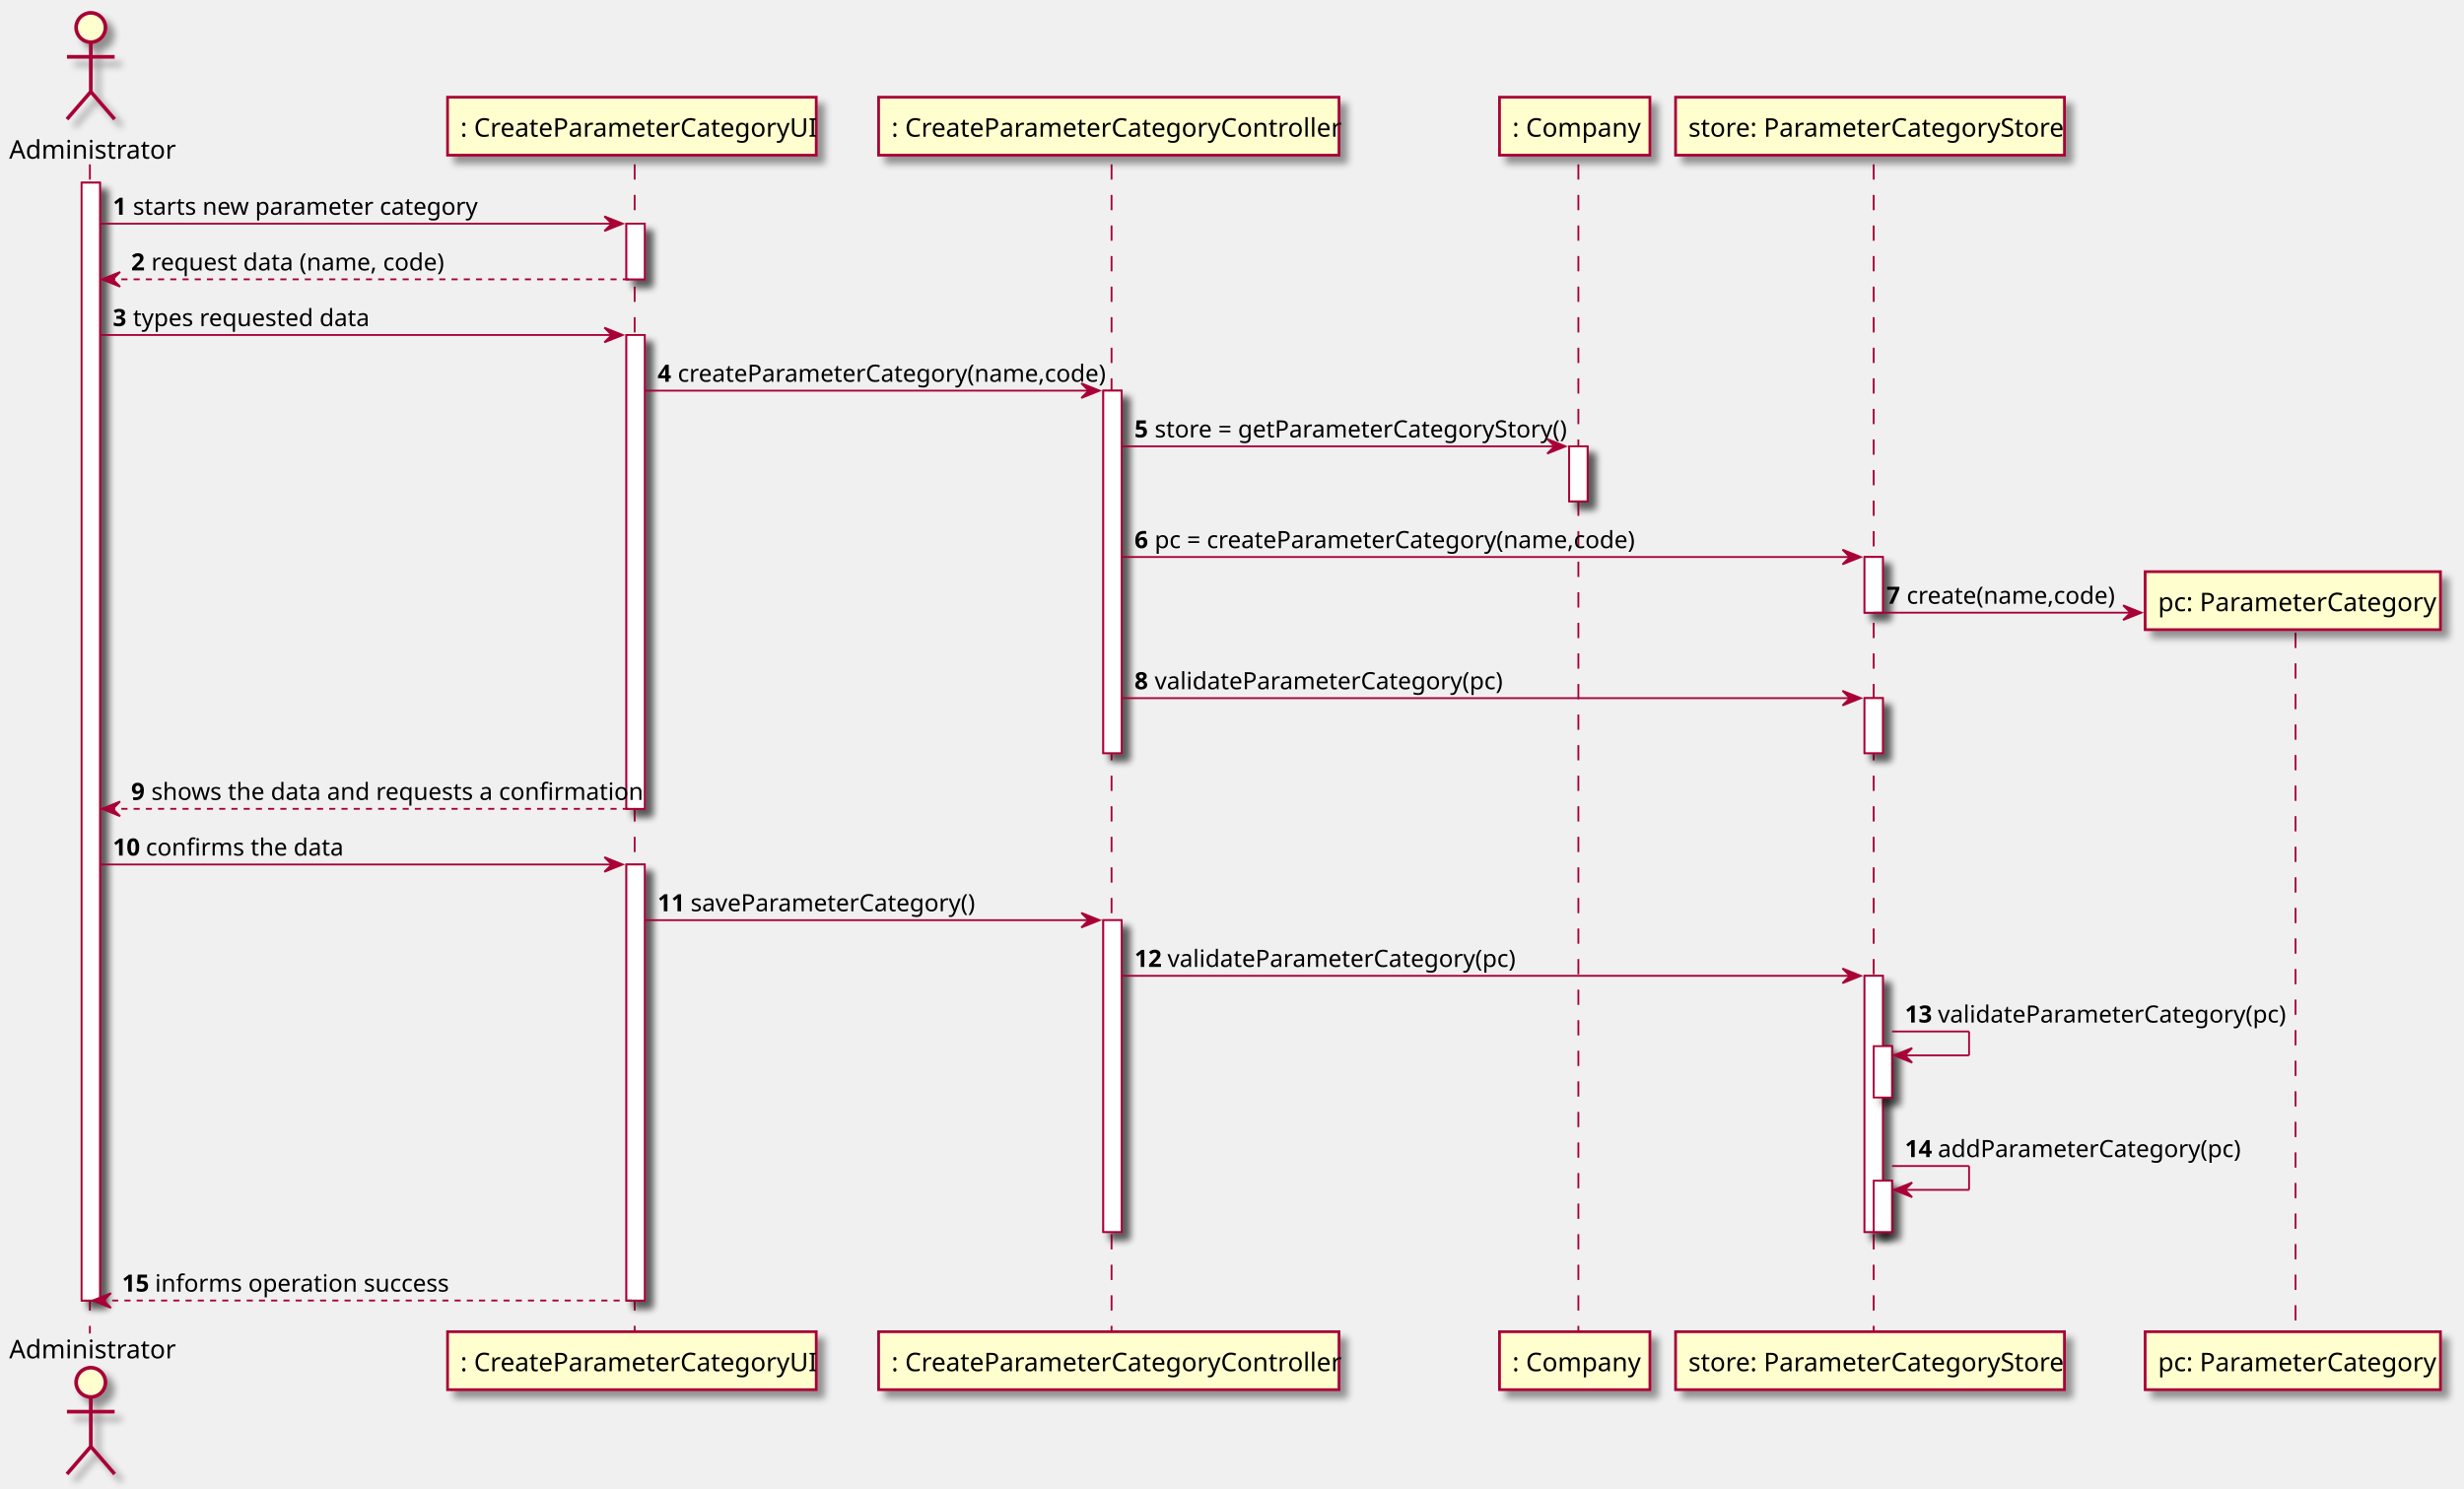
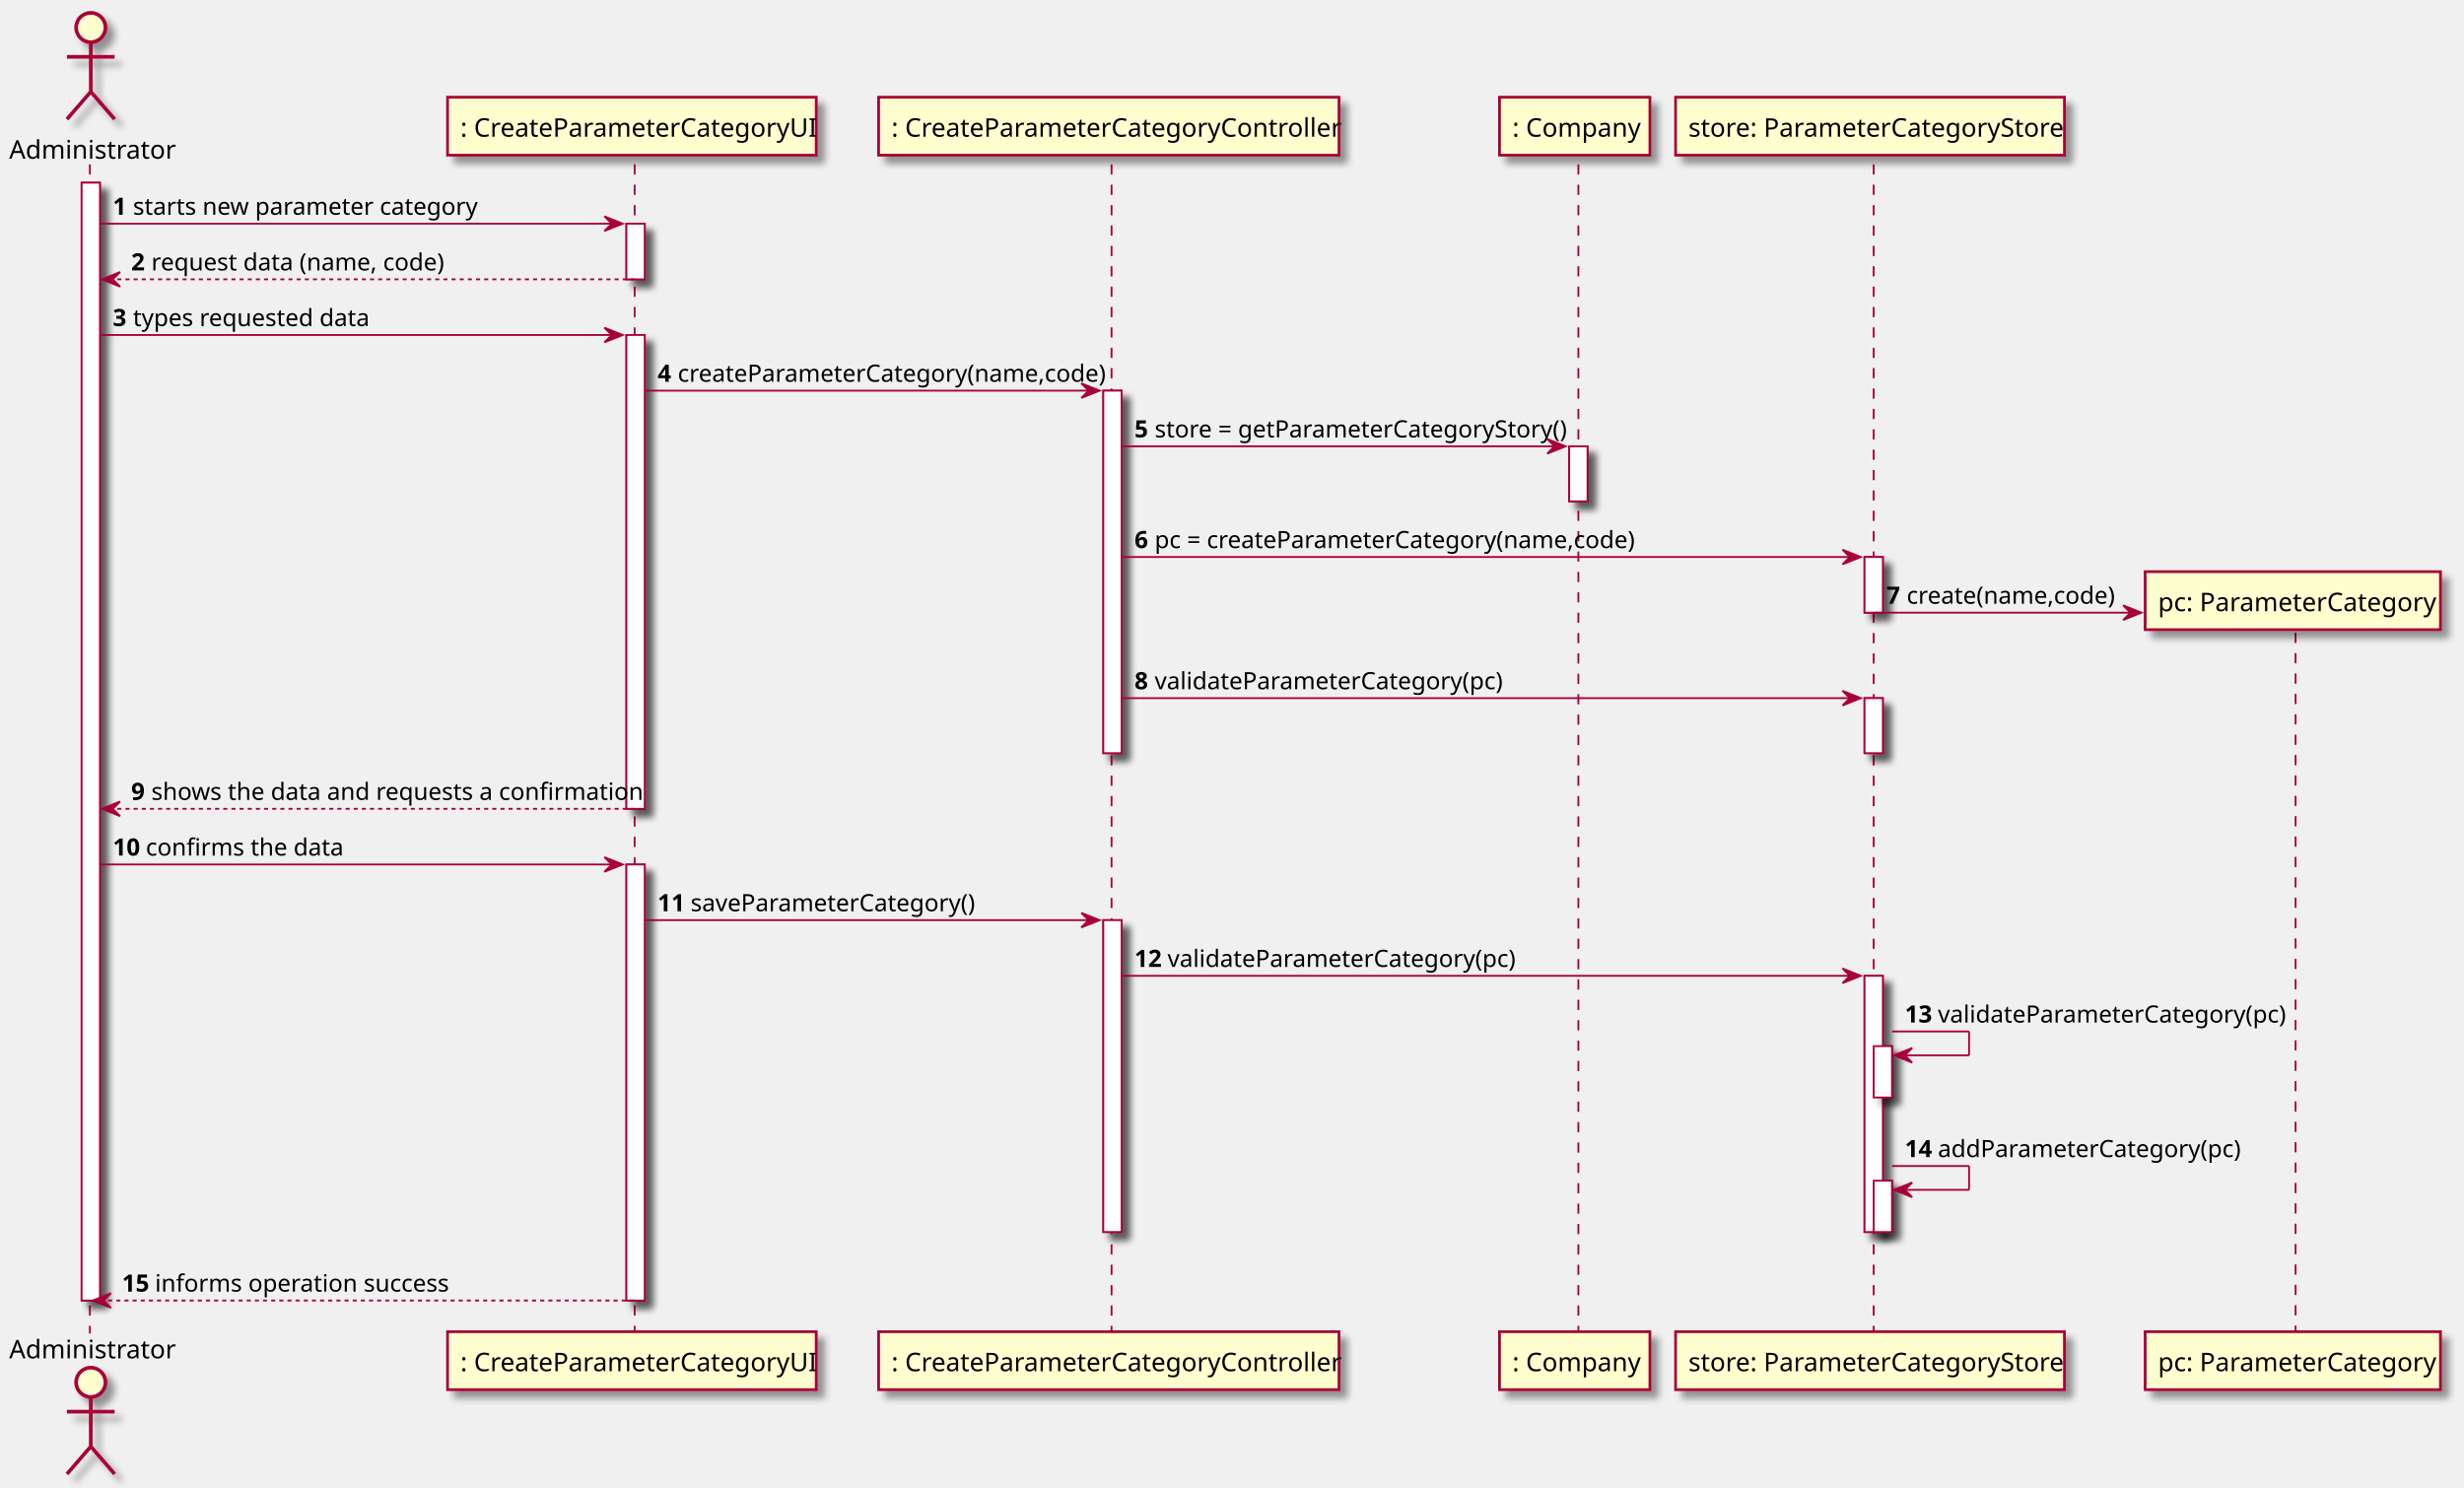
- <svg xmlns="http://www.w3.org/2000/svg" contentScriptType="application/ecmascript" contentStyleType="text/css" height="487.2px" preserveAspectRatio="none" style="width:806px;height:487px;" version="1.1" viewBox="0 0 806 487" width="806.4px" zoomAndPan="magnify">
+ <svg xmlns="http://www.w3.org/2000/svg" contentScriptType="application/ecmascript" contentStyleType="text/css" height="730.8px" preserveAspectRatio="none" style="width:1209px;height:730px;" version="1.1" viewBox="0 0 1209 730" width="1209.6px" zoomAndPan="magnify">
  <defs>
-     <filter height="300%" id="f18jh6hn0cfsy0" width="300%" x="-1" y="-1">
-       <feGaussianBlur result="blurOut" stdDeviation="1.2" />
+     <filter height="300%" id="fpz67jk629ua8" width="300%" x="-1" y="-1">
+       <feGaussianBlur result="blurOut" stdDeviation="1.8" />
      <feColorMatrix in="blurOut" result="blurOut2" type="matrix" values="0 0 0 0 0 0 0 0 0 0 0 0 0 0 0 0 0 0 .4 0" />
-       <feOffset dx="2.4" dy="2.4" in="blurOut2" result="blurOut3" />
+       <feOffset dx="3.6" dy="3.6" in="blurOut2" result="blurOut3" />
      <feBlend in="SourceGraphic" in2="blurOut3" mode="normal" />
    </filter>
  </defs>
  <g>
-     <rect fill="#FFFFFF" filter="url(#f18jh6hn0cfsy0)" height="365.719" style="stroke:#A80036;stroke-width:0.6;" width="6" x="26.7" y="59.766" />
-     <rect fill="#FFFFFF" filter="url(#f18jh6hn0cfsy0)" height="18.211" style="stroke:#A80036;stroke-width:0.6;" width="6" x="204.9" y="73.177" />
-     <rect fill="#FFFFFF" filter="url(#f18jh6hn0cfsy0)" height="155.02" style="stroke:#A80036;stroke-width:0.6;" width="6" x="204.9" y="109.598" />
-     <rect fill="#FFFFFF" filter="url(#f18jh6hn0cfsy0)" height="142.655" style="stroke:#A80036;stroke-width:0.6;" width="6" x="204.9" y="282.83" />
-     <rect fill="#FFFFFF" filter="url(#f18jh6hn0cfsy0)" height="118.598" style="stroke:#A80036;stroke-width:0.6;" width="6" x="360.9" y="127.809" />
-     <rect fill="#FFFFFF" filter="url(#f18jh6hn0cfsy0)" height="102.033" style="stroke:#A80036;stroke-width:0.6;" width="6" x="360.9" y="301.041" />
-     <rect fill="#FFFFFF" filter="url(#f18jh6hn0cfsy0)" height="18" style="stroke:#A80036;stroke-width:0.6;" width="6" x="513.3" y="146.02" />
-     <rect fill="#FFFFFF" filter="url(#f18jh6hn0cfsy0)" height="18.211" style="stroke:#A80036;stroke-width:0.6;" width="6" x="609.9" y="182.231" />
-     <rect fill="#FFFFFF" filter="url(#f18jh6hn0cfsy0)" height="18" style="stroke:#A80036;stroke-width:0.6;" width="6" x="609.9" y="228.408" />
-     <rect fill="#FFFFFF" filter="url(#f18jh6hn0cfsy0)" height="83.822" style="stroke:#A80036;stroke-width:0.6;" width="6" x="609.9" y="319.252" />
-     <rect fill="#FFFFFF" filter="url(#f18jh6hn0cfsy0)" height="16.8" style="stroke:#A80036;stroke-width:0.6;" width="6" x="612.9" y="342.262" />
-     <rect fill="#FFFFFF" filter="url(#f18jh6hn0cfsy0)" height="16.8" style="stroke:#A80036;stroke-width:0.6;" width="6" x="612.9" y="386.273" />
-     <line style="stroke:#A80036;stroke-width:0.6;stroke-dasharray:5.0,5.0;" x1="29.4" x2="29.4" y1="53.766" y2="436.284" />
-     <line style="stroke:#A80036;stroke-width:0.6;stroke-dasharray:5.0,5.0;" x1="207.6" x2="207.6" y1="53.766" y2="436.284" />
-     <line style="stroke:#A80036;stroke-width:0.6;stroke-dasharray:5.0,5.0;" x1="363.6" x2="363.6" y1="53.766" y2="436.284" />
-     <line style="stroke:#A80036;stroke-width:0.6;stroke-dasharray:5.0,5.0;" x1="516.3" x2="516.3" y1="53.766" y2="436.284" />
-     <line style="stroke:#A80036;stroke-width:0.6;stroke-dasharray:5.0,5.0;" x1="612.9" x2="612.9" y1="53.766" y2="436.284" />
-     <line style="stroke:#A80036;stroke-width:0.6;stroke-dasharray:5.0,5.0;" x1="750.9" x2="750.9" y1="207.014" y2="436.284" />
-     <text fill="#000000" font-family="sans-serif" font-size="8.4" lengthAdjust="spacing" textLength="49.8" x="3" y="51.92">Administrator</text>
-     <ellipse cx="29.7" cy="9" fill="#FEFECE" filter="url(#f18jh6hn0cfsy0)" rx="4.8" ry="4.8" style="stroke:#A80036;stroke-width:1.2;" />
-     <path d="M29.7,13.8 L29.7,30 M21.9,18.6 L37.5,18.6 M29.7,30 L21.9,39 M29.7,30 L37.5,39 " fill="none" filter="url(#f18jh6hn0cfsy0)" style="stroke:#A80036;stroke-width:1.2;" />
-     <text fill="#000000" font-family="sans-serif" font-size="8.4" lengthAdjust="spacing" textLength="49.8" x="3" y="444.404">Administrator</text>
-     <ellipse cx="29.7" cy="452.25" fill="#FEFECE" filter="url(#f18jh6hn0cfsy0)" rx="4.8" ry="4.8" style="stroke:#A80036;stroke-width:1.2;" />
-     <path d="M29.7,457.05 L29.7,473.25 M21.9,461.85 L37.5,461.85 M29.7,473.25 L21.9,482.25 M29.7,473.25 L37.5,482.25 " fill="none" filter="url(#f18jh6hn0cfsy0)" style="stroke:#A80036;stroke-width:1.2;" />
-     <rect fill="#FEFECE" filter="url(#f18jh6hn0cfsy0)" height="18.966" style="stroke:#A80036;stroke-width:0.9;" width="120.6" x="146.4" y="31.8" />
-     <text fill="#000000" font-family="sans-serif" font-size="8.4" lengthAdjust="spacing" textLength="112.2" x="150.6" y="44.72">: CreateParameterCategoryUI</text>
-     <rect fill="#FEFECE" filter="url(#f18jh6hn0cfsy0)" height="18.966" style="stroke:#A80036;stroke-width:0.9;" width="120.6" x="146.4" y="435.684" />
-     <text fill="#000000" font-family="sans-serif" font-size="8.4" lengthAdjust="spacing" textLength="112.2" x="150.6" y="448.604">: CreateParameterCategoryUI</text>
-     <rect fill="#FEFECE" filter="url(#f18jh6hn0cfsy0)" height="18.966" style="stroke:#A80036;stroke-width:0.9;" width="150.6" x="287.4" y="31.8" />
-     <text fill="#000000" font-family="sans-serif" font-size="8.4" lengthAdjust="spacing" textLength="142.2" x="291.6" y="44.72">: CreateParameterCategoryController</text>
-     <rect fill="#FEFECE" filter="url(#f18jh6hn0cfsy0)" height="18.966" style="stroke:#A80036;stroke-width:0.9;" width="150.6" x="287.4" y="435.684" />
-     <text fill="#000000" font-family="sans-serif" font-size="8.4" lengthAdjust="spacing" textLength="142.2" x="291.6" y="448.604">: CreateParameterCategoryController</text>
-     <rect fill="#FEFECE" filter="url(#f18jh6hn0cfsy0)" height="18.966" style="stroke:#A80036;stroke-width:0.9;" width="49.2" x="490.5" y="31.8" />
-     <text fill="#000000" font-family="sans-serif" font-size="8.4" lengthAdjust="spacing" textLength="40.8" x="494.7" y="44.72">: Company</text>
-     <rect fill="#FEFECE" filter="url(#f18jh6hn0cfsy0)" height="18.966" style="stroke:#A80036;stroke-width:0.9;" width="49.2" x="490.5" y="435.684" />
-     <text fill="#000000" font-family="sans-serif" font-size="8.4" lengthAdjust="spacing" textLength="40.8" x="494.7" y="448.604">: Company</text>
-     <rect fill="#FEFECE" filter="url(#f18jh6hn0cfsy0)" height="18.966" style="stroke:#A80036;stroke-width:0.9;" width="127.2" x="548.1" y="31.8" />
-     <text fill="#000000" font-family="sans-serif" font-size="8.4" lengthAdjust="spacing" textLength="118.8" x="552.3" y="44.72">store: ParameterCategoryStore</text>
-     <rect fill="#FEFECE" filter="url(#f18jh6hn0cfsy0)" height="18.966" style="stroke:#A80036;stroke-width:0.9;" width="127.2" x="548.1" y="435.684" />
-     <text fill="#000000" font-family="sans-serif" font-size="8.4" lengthAdjust="spacing" textLength="118.8" x="552.3" y="448.604">store: ParameterCategoryStore</text>
-     <rect fill="#FEFECE" filter="url(#f18jh6hn0cfsy0)" height="18.966" style="stroke:#A80036;stroke-width:0.9;" width="96.6" x="701.7" y="435.684" />
-     <text fill="#000000" font-family="sans-serif" font-size="8.4" lengthAdjust="spacing" textLength="88.2" x="705.9" y="448.604">pc: ParameterCategory</text>
-     <rect fill="#FFFFFF" filter="url(#f18jh6hn0cfsy0)" height="365.719" style="stroke:#A80036;stroke-width:0.6;" width="6" x="26.7" y="59.766" />
-     <rect fill="#FFFFFF" filter="url(#f18jh6hn0cfsy0)" height="18.211" style="stroke:#A80036;stroke-width:0.6;" width="6" x="204.9" y="73.177" />
-     <rect fill="#FFFFFF" filter="url(#f18jh6hn0cfsy0)" height="155.02" style="stroke:#A80036;stroke-width:0.6;" width="6" x="204.9" y="109.598" />
-     <rect fill="#FFFFFF" filter="url(#f18jh6hn0cfsy0)" height="142.655" style="stroke:#A80036;stroke-width:0.6;" width="6" x="204.9" y="282.83" />
-     <rect fill="#FFFFFF" filter="url(#f18jh6hn0cfsy0)" height="118.598" style="stroke:#A80036;stroke-width:0.6;" width="6" x="360.9" y="127.809" />
-     <rect fill="#FFFFFF" filter="url(#f18jh6hn0cfsy0)" height="102.033" style="stroke:#A80036;stroke-width:0.6;" width="6" x="360.9" y="301.041" />
-     <rect fill="#FFFFFF" filter="url(#f18jh6hn0cfsy0)" height="18" style="stroke:#A80036;stroke-width:0.6;" width="6" x="513.3" y="146.02" />
-     <rect fill="#FFFFFF" filter="url(#f18jh6hn0cfsy0)" height="18.211" style="stroke:#A80036;stroke-width:0.6;" width="6" x="609.9" y="182.231" />
-     <rect fill="#FFFFFF" filter="url(#f18jh6hn0cfsy0)" height="18" style="stroke:#A80036;stroke-width:0.6;" width="6" x="609.9" y="228.408" />
-     <rect fill="#FFFFFF" filter="url(#f18jh6hn0cfsy0)" height="83.822" style="stroke:#A80036;stroke-width:0.6;" width="6" x="609.9" y="319.252" />
-     <rect fill="#FFFFFF" filter="url(#f18jh6hn0cfsy0)" height="16.8" style="stroke:#A80036;stroke-width:0.6;" width="6" x="612.9" y="342.262" />
-     <rect fill="#FFFFFF" filter="url(#f18jh6hn0cfsy0)" height="16.8" style="stroke:#A80036;stroke-width:0.6;" width="6" x="612.9" y="386.273" />
-     <polygon fill="#A80036" points="197.7,70.777,203.7,73.177,197.7,75.577,200.1,73.177" style="stroke:#A80036;stroke-width:0.6;" />
-     <line style="stroke:#A80036;stroke-width:0.6;" x1="32.7" x2="201.3" y1="73.177" y2="73.177" />
-     <text fill="#000000" font-family="sans-serif" font-size="7.8" font-weight="bold" lengthAdjust="spacing" textLength="4.2" x="36.9" y="70.263">1</text>
-     <text fill="#000000" font-family="sans-serif" font-size="7.8" lengthAdjust="spacing" textLength="105.6" x="43.5" y="70.263">starts new parameter category</text>
-     <polygon fill="#A80036" points="39.3,88.987,33.3,91.388,39.3,93.787,36.9,91.388" style="stroke:#A80036;stroke-width:0.6;" />
-     <line style="stroke:#A80036;stroke-width:0.6;stroke-dasharray:2.0,2.0;" x1="35.7" x2="207.3" y1="91.388" y2="91.388" />
-     <text fill="#000000" font-family="sans-serif" font-size="7.8" font-weight="bold" lengthAdjust="spacing" textLength="4.2" x="42.9" y="88.474">2</text>
-     <text fill="#000000" font-family="sans-serif" font-size="7.8" lengthAdjust="spacing" textLength="91.2" x="49.5" y="88.474">request data (name, code)</text>
-     <polygon fill="#A80036" points="197.7,107.198,203.7,109.598,197.7,111.998,200.1,109.598" style="stroke:#A80036;stroke-width:0.6;" />
-     <line style="stroke:#A80036;stroke-width:0.6;" x1="32.7" x2="201.3" y1="109.598" y2="109.598" />
-     <text fill="#000000" font-family="sans-serif" font-size="7.8" font-weight="bold" lengthAdjust="spacing" textLength="4.2" x="36.9" y="106.685">3</text>
-     <text fill="#000000" font-family="sans-serif" font-size="7.8" lengthAdjust="spacing" textLength="73.2" x="43.5" y="106.685">types requested data</text>
-     <polygon fill="#A80036" points="353.7,125.409,359.7,127.809,353.7,130.209,356.1,127.809" style="stroke:#A80036;stroke-width:0.6;" />
-     <line style="stroke:#A80036;stroke-width:0.6;" x1="210.9" x2="357.3" y1="127.809" y2="127.809" />
-     <text fill="#000000" font-family="sans-serif" font-size="7.8" font-weight="bold" lengthAdjust="spacing" textLength="4.2" x="215.1" y="124.895">4</text>
-     <text fill="#000000" font-family="sans-serif" font-size="7.8" lengthAdjust="spacing" textLength="132" x="221.7" y="124.895">createParameterCategory(name,code)</text>
-     <polygon fill="#A80036" points="506.1,143.62,512.1,146.02,506.1,148.42,508.5,146.02" style="stroke:#A80036;stroke-width:0.6;" />
-     <line style="stroke:#A80036;stroke-width:0.6;" x1="366.9" x2="509.7" y1="146.02" y2="146.02" />
-     <text fill="#000000" font-family="sans-serif" font-size="7.8" font-weight="bold" lengthAdjust="spacing" textLength="4.2" x="371.1" y="143.106">5</text>
-     <text fill="#000000" font-family="sans-serif" font-size="7.8" lengthAdjust="spacing" textLength="128.4" x="377.7" y="143.106">store = getParameterCategoryStory()</text>
-     <polygon fill="#A80036" points="602.7,179.831,608.7,182.231,602.7,184.631,605.1,182.231" style="stroke:#A80036;stroke-width:0.6;" />
-     <line style="stroke:#A80036;stroke-width:0.6;" x1="366.9" x2="606.3" y1="182.231" y2="182.231" />
-     <text fill="#000000" font-family="sans-serif" font-size="7.8" font-weight="bold" lengthAdjust="spacing" textLength="4.2" x="371.1" y="179.317">6</text>
-     <text fill="#000000" font-family="sans-serif" font-size="7.8" lengthAdjust="spacing" textLength="150" x="377.7" y="179.317">pc = createParameterCategory(name,code)</text>
-     <polygon fill="#A80036" points="694.5,198.042,700.5,200.442,694.5,202.842,696.9,200.442" style="stroke:#A80036;stroke-width:0.6;" />
-     <line style="stroke:#A80036;stroke-width:0.6;" x1="612.9" x2="698.1" y1="200.442" y2="200.442" />
-     <text fill="#000000" font-family="sans-serif" font-size="7.8" font-weight="bold" lengthAdjust="spacing" textLength="4.2" x="617.1" y="197.528">7</text>
-     <text fill="#000000" font-family="sans-serif" font-size="7.8" lengthAdjust="spacing" textLength="64.8" x="623.7" y="197.528">create(name,code)</text>
-     <rect fill="#FEFECE" filter="url(#f18jh6hn0cfsy0)" height="18.966" style="stroke:#A80036;stroke-width:0.9;" width="96.6" x="701.7" y="187.031" />
-     <text fill="#000000" font-family="sans-serif" font-size="8.4" lengthAdjust="spacing" textLength="88.2" x="705.9" y="199.951">pc: ParameterCategory</text>
-     <polygon fill="#A80036" points="602.7,226.008,608.7,228.408,602.7,230.808,605.1,228.408" style="stroke:#A80036;stroke-width:0.6;" />
-     <line style="stroke:#A80036;stroke-width:0.6;" x1="366.9" x2="606.3" y1="228.408" y2="228.408" />
-     <text fill="#000000" font-family="sans-serif" font-size="7.8" font-weight="bold" lengthAdjust="spacing" textLength="4.2" x="371.1" y="225.494">8</text>
-     <text fill="#000000" font-family="sans-serif" font-size="7.8" lengthAdjust="spacing" textLength="106.2" x="377.7" y="225.494">validateParameterCategory(pc)</text>
-     <polygon fill="#A80036" points="39.3,262.219,33.3,264.619,39.3,267.019,36.9,264.619" style="stroke:#A80036;stroke-width:0.6;" />
-     <line style="stroke:#A80036;stroke-width:0.6;stroke-dasharray:2.0,2.0;" x1="35.7" x2="207.3" y1="264.619" y2="264.619" />
-     <text fill="#000000" font-family="sans-serif" font-size="7.8" font-weight="bold" lengthAdjust="spacing" textLength="4.2" x="42.9" y="261.705">9</text>
-     <text fill="#000000" font-family="sans-serif" font-size="7.8" lengthAdjust="spacing" textLength="151.2" x="49.5" y="261.705">shows the data and requests a confirmation</text>
-     <polygon fill="#A80036" points="197.7,280.43,203.7,282.83,197.7,285.23,200.1,282.83" style="stroke:#A80036;stroke-width:0.6;" />
-     <line style="stroke:#A80036;stroke-width:0.6;" x1="32.7" x2="201.3" y1="282.83" y2="282.83" />
-     <text fill="#000000" font-family="sans-serif" font-size="7.8" font-weight="bold" lengthAdjust="spacing" textLength="8.4" x="36.9" y="279.916">10</text>
-     <text fill="#000000" font-family="sans-serif" font-size="7.8" lengthAdjust="spacing" textLength="60" x="47.7" y="279.916">confirms the data</text>
-     <polygon fill="#A80036" points="353.7,298.641,359.7,301.041,353.7,303.441,356.1,301.041" style="stroke:#A80036;stroke-width:0.6;" />
-     <line style="stroke:#A80036;stroke-width:0.6;" x1="210.9" x2="357.3" y1="301.041" y2="301.041" />
-     <text fill="#000000" font-family="sans-serif" font-size="7.8" font-weight="bold" lengthAdjust="spacing" textLength="8.4" x="215.1" y="298.127">11</text>
-     <text fill="#000000" font-family="sans-serif" font-size="7.8" lengthAdjust="spacing" textLength="87.6" x="225.9" y="298.127">saveParameterCategory()</text>
-     <polygon fill="#A80036" points="602.7,316.852,608.7,319.252,602.7,321.652,605.1,319.252" style="stroke:#A80036;stroke-width:0.6;" />
-     <line style="stroke:#A80036;stroke-width:0.6;" x1="366.9" x2="606.3" y1="319.252" y2="319.252" />
-     <text fill="#000000" font-family="sans-serif" font-size="7.8" font-weight="bold" lengthAdjust="spacing" textLength="8.4" x="371.1" y="316.338">12</text>
-     <text fill="#000000" font-family="sans-serif" font-size="7.8" lengthAdjust="spacing" textLength="106.2" x="381.9" y="316.338">validateParameterCategory(pc)</text>
-     <line style="stroke:#A80036;stroke-width:0.6;" x1="618.9" x2="644.1" y1="337.462" y2="337.462" />
-     <line style="stroke:#A80036;stroke-width:0.6;" x1="644.1" x2="644.1" y1="337.462" y2="345.262" />
-     <line style="stroke:#A80036;stroke-width:0.6;" x1="619.5" x2="644.1" y1="345.262" y2="345.262" />
-     <polygon fill="#A80036" points="625.5,342.863,619.5,345.262,625.5,347.663,623.1,345.262" style="stroke:#A80036;stroke-width:0.6;" />
-     <text fill="#000000" font-family="sans-serif" font-size="7.8" font-weight="bold" lengthAdjust="spacing" textLength="8.4" x="623.1" y="334.549">13</text>
-     <text fill="#000000" font-family="sans-serif" font-size="7.8" lengthAdjust="spacing" textLength="106.2" x="633.9" y="334.549">validateParameterCategory(pc)</text>
-     <line style="stroke:#A80036;stroke-width:0.6;" x1="618.9" x2="644.1" y1="381.473" y2="381.473" />
-     <line style="stroke:#A80036;stroke-width:0.6;" x1="644.1" x2="644.1" y1="381.473" y2="389.273" />
-     <line style="stroke:#A80036;stroke-width:0.6;" x1="619.5" x2="644.1" y1="389.273" y2="389.273" />
-     <polygon fill="#A80036" points="625.5,386.873,619.5,389.273,625.5,391.673,623.1,389.273" style="stroke:#A80036;stroke-width:0.6;" />
-     <text fill="#000000" font-family="sans-serif" font-size="7.8" font-weight="bold" lengthAdjust="spacing" textLength="8.4" x="623.1" y="378.56">14</text>
-     <text fill="#000000" font-family="sans-serif" font-size="7.8" lengthAdjust="spacing" textLength="93" x="633.9" y="378.56">addParameterCategory(pc)</text>
-     <polygon fill="#A80036" points="36.3,423.084,30.3,425.484,36.3,427.884,33.9,425.484" style="stroke:#A80036;stroke-width:0.6;" />
-     <line style="stroke:#A80036;stroke-width:0.6;stroke-dasharray:2.0,2.0;" x1="32.7" x2="207.3" y1="425.484" y2="425.484" />
-     <text fill="#000000" font-family="sans-serif" font-size="7.8" font-weight="bold" lengthAdjust="spacing" textLength="8.4" x="39.9" y="422.57">15</text>
-     <text fill="#000000" font-family="sans-serif" font-size="7.8" lengthAdjust="spacing" textLength="91.2" x="50.7" y="422.57">informs operation success</text>
+     <rect fill="#FFFFFF" filter="url(#fpz67jk629ua8)" height="548.578" style="stroke:#A80036;stroke-width:0.9;" width="9" x="40.05" y="89.648" />
+     <rect fill="#FFFFFF" filter="url(#fpz67jk629ua8)" height="27.316" style="stroke:#A80036;stroke-width:0.9;" width="9" x="307.35" y="109.765" />
+     <rect fill="#FFFFFF" filter="url(#fpz67jk629ua8)" height="232.53" style="stroke:#A80036;stroke-width:0.9;" width="9" x="307.35" y="164.398" />
+     <rect fill="#FFFFFF" filter="url(#fpz67jk629ua8)" height="213.982" style="stroke:#A80036;stroke-width:0.9;" width="9" x="307.35" y="424.245" />
+     <rect fill="#FFFFFF" filter="url(#fpz67jk629ua8)" height="177.898" style="stroke:#A80036;stroke-width:0.9;" width="9" x="541.35" y="191.714" />
+     <rect fill="#FFFFFF" filter="url(#fpz67jk629ua8)" height="153.049" style="stroke:#A80036;stroke-width:0.9;" width="9" x="541.35" y="451.561" />
+     <rect fill="#FFFFFF" filter="url(#fpz67jk629ua8)" height="27" style="stroke:#A80036;stroke-width:0.9;" width="9" x="769.95" y="219.03" />
+     <rect fill="#FFFFFF" filter="url(#fpz67jk629ua8)" height="27.316" style="stroke:#A80036;stroke-width:0.9;" width="9" x="914.85" y="273.347" />
+     <rect fill="#FFFFFF" filter="url(#fpz67jk629ua8)" height="27" style="stroke:#A80036;stroke-width:0.9;" width="9" x="914.85" y="342.612" />
+     <rect fill="#FFFFFF" filter="url(#fpz67jk629ua8)" height="125.733" style="stroke:#A80036;stroke-width:0.9;" width="9" x="914.85" y="478.877" />
+     <rect fill="#FFFFFF" filter="url(#fpz67jk629ua8)" height="25.2" style="stroke:#A80036;stroke-width:0.9;" width="9" x="919.35" y="513.394" />
+     <rect fill="#FFFFFF" filter="url(#fpz67jk629ua8)" height="25.2" style="stroke:#A80036;stroke-width:0.9;" width="9" x="919.35" y="579.41" />
+     <line style="stroke:#A80036;stroke-width:0.9;stroke-dasharray:5.0,5.0;" x1="44.1" x2="44.1" y1="80.648" y2="654.427" />
+     <line style="stroke:#A80036;stroke-width:0.9;stroke-dasharray:5.0,5.0;" x1="311.4" x2="311.4" y1="80.648" y2="654.427" />
+     <line style="stroke:#A80036;stroke-width:0.9;stroke-dasharray:5.0,5.0;" x1="545.4" x2="545.4" y1="80.648" y2="654.427" />
+     <line style="stroke:#A80036;stroke-width:0.9;stroke-dasharray:5.0,5.0;" x1="774.45" x2="774.45" y1="80.648" y2="654.427" />
+     <line style="stroke:#A80036;stroke-width:0.9;stroke-dasharray:5.0,5.0;" x1="919.35" x2="919.35" y1="80.648" y2="654.427" />
+     <line style="stroke:#A80036;stroke-width:0.9;stroke-dasharray:5.0,5.0;" x1="1126.35" x2="1126.35" y1="310.521" y2="654.427" />
+     <text fill="#000000" font-family="sans-serif" font-size="12.6" lengthAdjust="spacing" textLength="74.7" x="4.5" y="77.88">Administrator</text>
+     <ellipse cx="44.55" cy="13.5" fill="#FEFECE" filter="url(#fpz67jk629ua8)" rx="7.2" ry="7.2" style="stroke:#A80036;stroke-width:1.8;" />
+     <path d="M44.55,20.7 L44.55,45 M32.85,27.9 L56.25,27.9 M44.55,45 L32.85,58.5 M44.55,45 L56.25,58.5 " fill="none" filter="url(#fpz67jk629ua8)" style="stroke:#A80036;stroke-width:1.8;" />
+     <text fill="#000000" font-family="sans-serif" font-size="12.6" lengthAdjust="spacing" textLength="74.7" x="4.5" y="666.606">Administrator</text>
+     <ellipse cx="44.55" cy="678.375" fill="#FEFECE" filter="url(#fpz67jk629ua8)" rx="7.2" ry="7.2" style="stroke:#A80036;stroke-width:1.8;" />
+     <path d="M44.55,685.575 L44.55,709.875 M32.85,692.775 L56.25,692.775 M44.55,709.875 L32.85,723.375 M44.55,709.875 L56.25,723.375 " fill="none" filter="url(#fpz67jk629ua8)" style="stroke:#A80036;stroke-width:1.8;" />
+     <rect fill="#FEFECE" filter="url(#fpz67jk629ua8)" height="28.448" style="stroke:#A80036;stroke-width:1.35;" width="180.9" x="219.6" y="47.7" />
+     <text fill="#000000" font-family="sans-serif" font-size="12.6" lengthAdjust="spacing" textLength="168.3" x="225.9" y="67.08">: CreateParameterCategoryUI</text>
+     <rect fill="#FEFECE" filter="url(#fpz67jk629ua8)" height="28.448" style="stroke:#A80036;stroke-width:1.35;" width="180.9" x="219.6" y="653.527" />
+     <text fill="#000000" font-family="sans-serif" font-size="12.6" lengthAdjust="spacing" textLength="168.3" x="225.9" y="672.906">: CreateParameterCategoryUI</text>
+     <rect fill="#FEFECE" filter="url(#fpz67jk629ua8)" height="28.448" style="stroke:#A80036;stroke-width:1.35;" width="225.9" x="431.1" y="47.7" />
+     <text fill="#000000" font-family="sans-serif" font-size="12.6" lengthAdjust="spacing" textLength="213.3" x="437.4" y="67.08">: CreateParameterCategoryController</text>
+     <rect fill="#FEFECE" filter="url(#fpz67jk629ua8)" height="28.448" style="stroke:#A80036;stroke-width:1.35;" width="225.9" x="431.1" y="653.527" />
+     <text fill="#000000" font-family="sans-serif" font-size="12.6" lengthAdjust="spacing" textLength="213.3" x="437.4" y="672.906">: CreateParameterCategoryController</text>
+     <rect fill="#FEFECE" filter="url(#fpz67jk629ua8)" height="28.448" style="stroke:#A80036;stroke-width:1.35;" width="73.8" x="735.75" y="47.7" />
+     <text fill="#000000" font-family="sans-serif" font-size="12.6" lengthAdjust="spacing" textLength="61.2" x="742.05" y="67.08">: Company</text>
+     <rect fill="#FEFECE" filter="url(#fpz67jk629ua8)" height="28.448" style="stroke:#A80036;stroke-width:1.35;" width="73.8" x="735.75" y="653.527" />
+     <text fill="#000000" font-family="sans-serif" font-size="12.6" lengthAdjust="spacing" textLength="61.2" x="742.05" y="672.906">: Company</text>
+     <rect fill="#FEFECE" filter="url(#fpz67jk629ua8)" height="28.448" style="stroke:#A80036;stroke-width:1.35;" width="190.8" x="822.15" y="47.7" />
+     <text fill="#000000" font-family="sans-serif" font-size="12.6" lengthAdjust="spacing" textLength="178.2" x="828.45" y="67.08">store: ParameterCategoryStore</text>
+     <rect fill="#FEFECE" filter="url(#fpz67jk629ua8)" height="28.448" style="stroke:#A80036;stroke-width:1.35;" width="190.8" x="822.15" y="653.527" />
+     <text fill="#000000" font-family="sans-serif" font-size="12.6" lengthAdjust="spacing" textLength="178.2" x="828.45" y="672.906">store: ParameterCategoryStore</text>
+     <rect fill="#FEFECE" filter="url(#fpz67jk629ua8)" height="28.448" style="stroke:#A80036;stroke-width:1.35;" width="144.9" x="1052.55" y="653.527" />
+     <text fill="#000000" font-family="sans-serif" font-size="12.6" lengthAdjust="spacing" textLength="132.3" x="1058.85" y="672.906">pc: ParameterCategory</text>
+     <rect fill="#FFFFFF" filter="url(#fpz67jk629ua8)" height="548.578" style="stroke:#A80036;stroke-width:0.9;" width="9" x="40.05" y="89.648" />
+     <rect fill="#FFFFFF" filter="url(#fpz67jk629ua8)" height="27.316" style="stroke:#A80036;stroke-width:0.9;" width="9" x="307.35" y="109.765" />
+     <rect fill="#FFFFFF" filter="url(#fpz67jk629ua8)" height="232.53" style="stroke:#A80036;stroke-width:0.9;" width="9" x="307.35" y="164.398" />
+     <rect fill="#FFFFFF" filter="url(#fpz67jk629ua8)" height="213.982" style="stroke:#A80036;stroke-width:0.9;" width="9" x="307.35" y="424.245" />
+     <rect fill="#FFFFFF" filter="url(#fpz67jk629ua8)" height="177.898" style="stroke:#A80036;stroke-width:0.9;" width="9" x="541.35" y="191.714" />
+     <rect fill="#FFFFFF" filter="url(#fpz67jk629ua8)" height="153.049" style="stroke:#A80036;stroke-width:0.9;" width="9" x="541.35" y="451.561" />
+     <rect fill="#FFFFFF" filter="url(#fpz67jk629ua8)" height="27" style="stroke:#A80036;stroke-width:0.9;" width="9" x="769.95" y="219.03" />
+     <rect fill="#FFFFFF" filter="url(#fpz67jk629ua8)" height="27.316" style="stroke:#A80036;stroke-width:0.9;" width="9" x="914.85" y="273.347" />
+     <rect fill="#FFFFFF" filter="url(#fpz67jk629ua8)" height="27" style="stroke:#A80036;stroke-width:0.9;" width="9" x="914.85" y="342.612" />
+     <rect fill="#FFFFFF" filter="url(#fpz67jk629ua8)" height="125.733" style="stroke:#A80036;stroke-width:0.9;" width="9" x="914.85" y="478.877" />
+     <rect fill="#FFFFFF" filter="url(#fpz67jk629ua8)" height="25.2" style="stroke:#A80036;stroke-width:0.9;" width="9" x="919.35" y="513.394" />
+     <rect fill="#FFFFFF" filter="url(#fpz67jk629ua8)" height="25.2" style="stroke:#A80036;stroke-width:0.9;" width="9" x="919.35" y="579.41" />
+     <polygon fill="#A80036" points="296.55,106.165,305.55,109.765,296.55,113.365,300.15,109.765" style="stroke:#A80036;stroke-width:0.9;" />
+     <line style="stroke:#A80036;stroke-width:0.9;" x1="49.05" x2="301.95" y1="109.765" y2="109.765" />
+     <text fill="#000000" font-family="sans-serif" font-size="11.7" font-weight="bold" lengthAdjust="spacing" textLength="6.3" x="55.35" y="105.394">1</text>
+     <text fill="#000000" font-family="sans-serif" font-size="11.7" lengthAdjust="spacing" textLength="158.4" x="65.25" y="105.394">starts new parameter category</text>
+     <polygon fill="#A80036" points="58.95,133.481,49.95,137.081,58.95,140.681,55.35,137.081" style="stroke:#A80036;stroke-width:0.9;" />
+     <line style="stroke:#A80036;stroke-width:0.9;stroke-dasharray:2.0,2.0;" x1="53.55" x2="310.95" y1="137.081" y2="137.081" />
+     <text fill="#000000" font-family="sans-serif" font-size="11.7" font-weight="bold" lengthAdjust="spacing" textLength="6.3" x="64.35" y="132.71">2</text>
+     <text fill="#000000" font-family="sans-serif" font-size="11.7" lengthAdjust="spacing" textLength="136.8" x="74.25" y="132.71">request data (name, code)</text>
+     <polygon fill="#A80036" points="296.55,160.798,305.55,164.398,296.55,167.998,300.15,164.398" style="stroke:#A80036;stroke-width:0.9;" />
+     <line style="stroke:#A80036;stroke-width:0.9;" x1="49.05" x2="301.95" y1="164.398" y2="164.398" />
+     <text fill="#000000" font-family="sans-serif" font-size="11.7" font-weight="bold" lengthAdjust="spacing" textLength="6.3" x="55.35" y="160.027">3</text>
+     <text fill="#000000" font-family="sans-serif" font-size="11.7" lengthAdjust="spacing" textLength="109.8" x="65.25" y="160.027">types requested data</text>
+     <polygon fill="#A80036" points="530.55,188.114,539.55,191.714,530.55,195.314,534.15,191.714" style="stroke:#A80036;stroke-width:0.9;" />
+     <line style="stroke:#A80036;stroke-width:0.9;" x1="316.35" x2="535.95" y1="191.714" y2="191.714" />
+     <text fill="#000000" font-family="sans-serif" font-size="11.7" font-weight="bold" lengthAdjust="spacing" textLength="6.3" x="322.65" y="187.343">4</text>
+     <text fill="#000000" font-family="sans-serif" font-size="11.7" lengthAdjust="spacing" textLength="198" x="332.55" y="187.343">createParameterCategory(name,code)</text>
+     <polygon fill="#A80036" points="759.15,215.43,768.15,219.03,759.15,222.631,762.75,219.03" style="stroke:#A80036;stroke-width:0.9;" />
+     <line style="stroke:#A80036;stroke-width:0.9;" x1="550.35" x2="764.55" y1="219.03" y2="219.03" />
+     <text fill="#000000" font-family="sans-serif" font-size="11.7" font-weight="bold" lengthAdjust="spacing" textLength="6.3" x="556.65" y="214.66">5</text>
+     <text fill="#000000" font-family="sans-serif" font-size="11.7" lengthAdjust="spacing" textLength="192.6" x="566.55" y="214.66">store = getParameterCategoryStory()</text>
+     <polygon fill="#A80036" points="904.05,269.747,913.05,273.347,904.05,276.947,907.65,273.347" style="stroke:#A80036;stroke-width:0.9;" />
+     <line style="stroke:#A80036;stroke-width:0.9;" x1="550.35" x2="909.45" y1="273.347" y2="273.347" />
+     <text fill="#000000" font-family="sans-serif" font-size="11.7" font-weight="bold" lengthAdjust="spacing" textLength="6.3" x="556.65" y="268.976">6</text>
+     <text fill="#000000" font-family="sans-serif" font-size="11.7" lengthAdjust="spacing" textLength="225" x="566.55" y="268.976">pc = createParameterCategory(name,code)</text>
+     <polygon fill="#A80036" points="1041.75,297.063,1050.75,300.663,1041.75,304.263,1045.35,300.663" style="stroke:#A80036;stroke-width:0.9;" />
+     <line style="stroke:#A80036;stroke-width:0.9;" x1="919.35" x2="1047.15" y1="300.663" y2="300.663" />
+     <text fill="#000000" font-family="sans-serif" font-size="11.7" font-weight="bold" lengthAdjust="spacing" textLength="6.3" x="925.65" y="296.293">7</text>
+     <text fill="#000000" font-family="sans-serif" font-size="11.7" lengthAdjust="spacing" textLength="97.2" x="935.55" y="296.293">create(name,code)</text>
+     <rect fill="#FEFECE" filter="url(#fpz67jk629ua8)" height="28.448" style="stroke:#A80036;stroke-width:1.35;" width="144.9" x="1052.55" y="280.547" />
+     <text fill="#000000" font-family="sans-serif" font-size="12.6" lengthAdjust="spacing" textLength="132.3" x="1058.85" y="299.927">pc: ParameterCategory</text>
+     <polygon fill="#A80036" points="904.05,339.012,913.05,342.612,904.05,346.212,907.65,342.612" style="stroke:#A80036;stroke-width:0.9;" />
+     <line style="stroke:#A80036;stroke-width:0.9;" x1="550.35" x2="909.45" y1="342.612" y2="342.612" />
+     <text fill="#000000" font-family="sans-serif" font-size="11.7" font-weight="bold" lengthAdjust="spacing" textLength="6.3" x="556.65" y="338.241">8</text>
+     <text fill="#000000" font-family="sans-serif" font-size="11.7" lengthAdjust="spacing" textLength="159.3" x="566.55" y="338.241">validateParameterCategory(pc)</text>
+     <polygon fill="#A80036" points="58.95,393.328,49.95,396.928,58.95,400.528,55.35,396.928" style="stroke:#A80036;stroke-width:0.9;" />
+     <line style="stroke:#A80036;stroke-width:0.9;stroke-dasharray:2.0,2.0;" x1="53.55" x2="310.95" y1="396.928" y2="396.928" />
+     <text fill="#000000" font-family="sans-serif" font-size="11.7" font-weight="bold" lengthAdjust="spacing" textLength="6.3" x="64.35" y="392.557">9</text>
+     <text fill="#000000" font-family="sans-serif" font-size="11.7" lengthAdjust="spacing" textLength="226.8" x="74.25" y="392.557">shows the data and requests a confirmation</text>
+     <polygon fill="#A80036" points="296.55,420.644,305.55,424.245,296.55,427.844,300.15,424.245" style="stroke:#A80036;stroke-width:0.9;" />
+     <line style="stroke:#A80036;stroke-width:0.9;" x1="49.05" x2="301.95" y1="424.245" y2="424.245" />
+     <text fill="#000000" font-family="sans-serif" font-size="11.7" font-weight="bold" lengthAdjust="spacing" textLength="12.6" x="55.35" y="419.874">10</text>
+     <text fill="#000000" font-family="sans-serif" font-size="11.7" lengthAdjust="spacing" textLength="90" x="71.55" y="419.874">confirms the data</text>
+     <polygon fill="#A80036" points="530.55,447.961,539.55,451.561,530.55,455.161,534.15,451.561" style="stroke:#A80036;stroke-width:0.9;" />
+     <line style="stroke:#A80036;stroke-width:0.9;" x1="316.35" x2="535.95" y1="451.561" y2="451.561" />
+     <text fill="#000000" font-family="sans-serif" font-size="11.7" font-weight="bold" lengthAdjust="spacing" textLength="12.6" x="322.65" y="447.19">11</text>
+     <text fill="#000000" font-family="sans-serif" font-size="11.7" lengthAdjust="spacing" textLength="131.4" x="338.85" y="447.19">saveParameterCategory()</text>
+     <polygon fill="#A80036" points="904.05,475.277,913.05,478.877,904.05,482.477,907.65,478.877" style="stroke:#A80036;stroke-width:0.9;" />
+     <line style="stroke:#A80036;stroke-width:0.9;" x1="550.35" x2="909.45" y1="478.877" y2="478.877" />
+     <text fill="#000000" font-family="sans-serif" font-size="11.7" font-weight="bold" lengthAdjust="spacing" textLength="12.6" x="556.65" y="474.507">12</text>
+     <text fill="#000000" font-family="sans-serif" font-size="11.7" lengthAdjust="spacing" textLength="159.3" x="572.85" y="474.507">validateParameterCategory(pc)</text>
+     <line style="stroke:#A80036;stroke-width:0.9;" x1="928.35" x2="966.15" y1="506.194" y2="506.194" />
+     <line style="stroke:#A80036;stroke-width:0.9;" x1="966.15" x2="966.15" y1="506.194" y2="517.894" />
+     <line style="stroke:#A80036;stroke-width:0.9;" x1="929.25" x2="966.15" y1="517.894" y2="517.894" />
+     <polygon fill="#A80036" points="938.25,514.294,929.25,517.894,938.25,521.494,934.65,517.894" style="stroke:#A80036;stroke-width:0.9;" />
+     <text fill="#000000" font-family="sans-serif" font-size="11.7" font-weight="bold" lengthAdjust="spacing" textLength="12.6" x="934.65" y="501.823">13</text>
+     <text fill="#000000" font-family="sans-serif" font-size="11.7" lengthAdjust="spacing" textLength="159.3" x="950.85" y="501.823">validateParameterCategory(pc)</text>
+     <line style="stroke:#A80036;stroke-width:0.9;" x1="928.35" x2="966.15" y1="572.21" y2="572.21" />
+     <line style="stroke:#A80036;stroke-width:0.9;" x1="966.15" x2="966.15" y1="572.21" y2="583.91" />
+     <line style="stroke:#A80036;stroke-width:0.9;" x1="929.25" x2="966.15" y1="583.91" y2="583.91" />
+     <polygon fill="#A80036" points="938.25,580.31,929.25,583.91,938.25,587.51,934.65,583.91" style="stroke:#A80036;stroke-width:0.9;" />
+     <text fill="#000000" font-family="sans-serif" font-size="11.7" font-weight="bold" lengthAdjust="spacing" textLength="12.6" x="934.65" y="567.839">14</text>
+     <text fill="#000000" font-family="sans-serif" font-size="11.7" lengthAdjust="spacing" textLength="139.5" x="950.85" y="567.839">addParameterCategory(pc)</text>
+     <polygon fill="#A80036" points="54.45,634.627,45.45,638.227,54.45,641.827,50.85,638.227" style="stroke:#A80036;stroke-width:0.9;" />
+     <line style="stroke:#A80036;stroke-width:0.9;stroke-dasharray:2.0,2.0;" x1="49.05" x2="310.95" y1="638.227" y2="638.227" />
+     <text fill="#000000" font-family="sans-serif" font-size="11.7" font-weight="bold" lengthAdjust="spacing" textLength="12.6" x="59.85" y="633.856">15</text>
+     <text fill="#000000" font-family="sans-serif" font-size="11.7" lengthAdjust="spacing" textLength="136.8" x="76.05" y="633.856">informs operation success</text>
  </g>
</svg>
